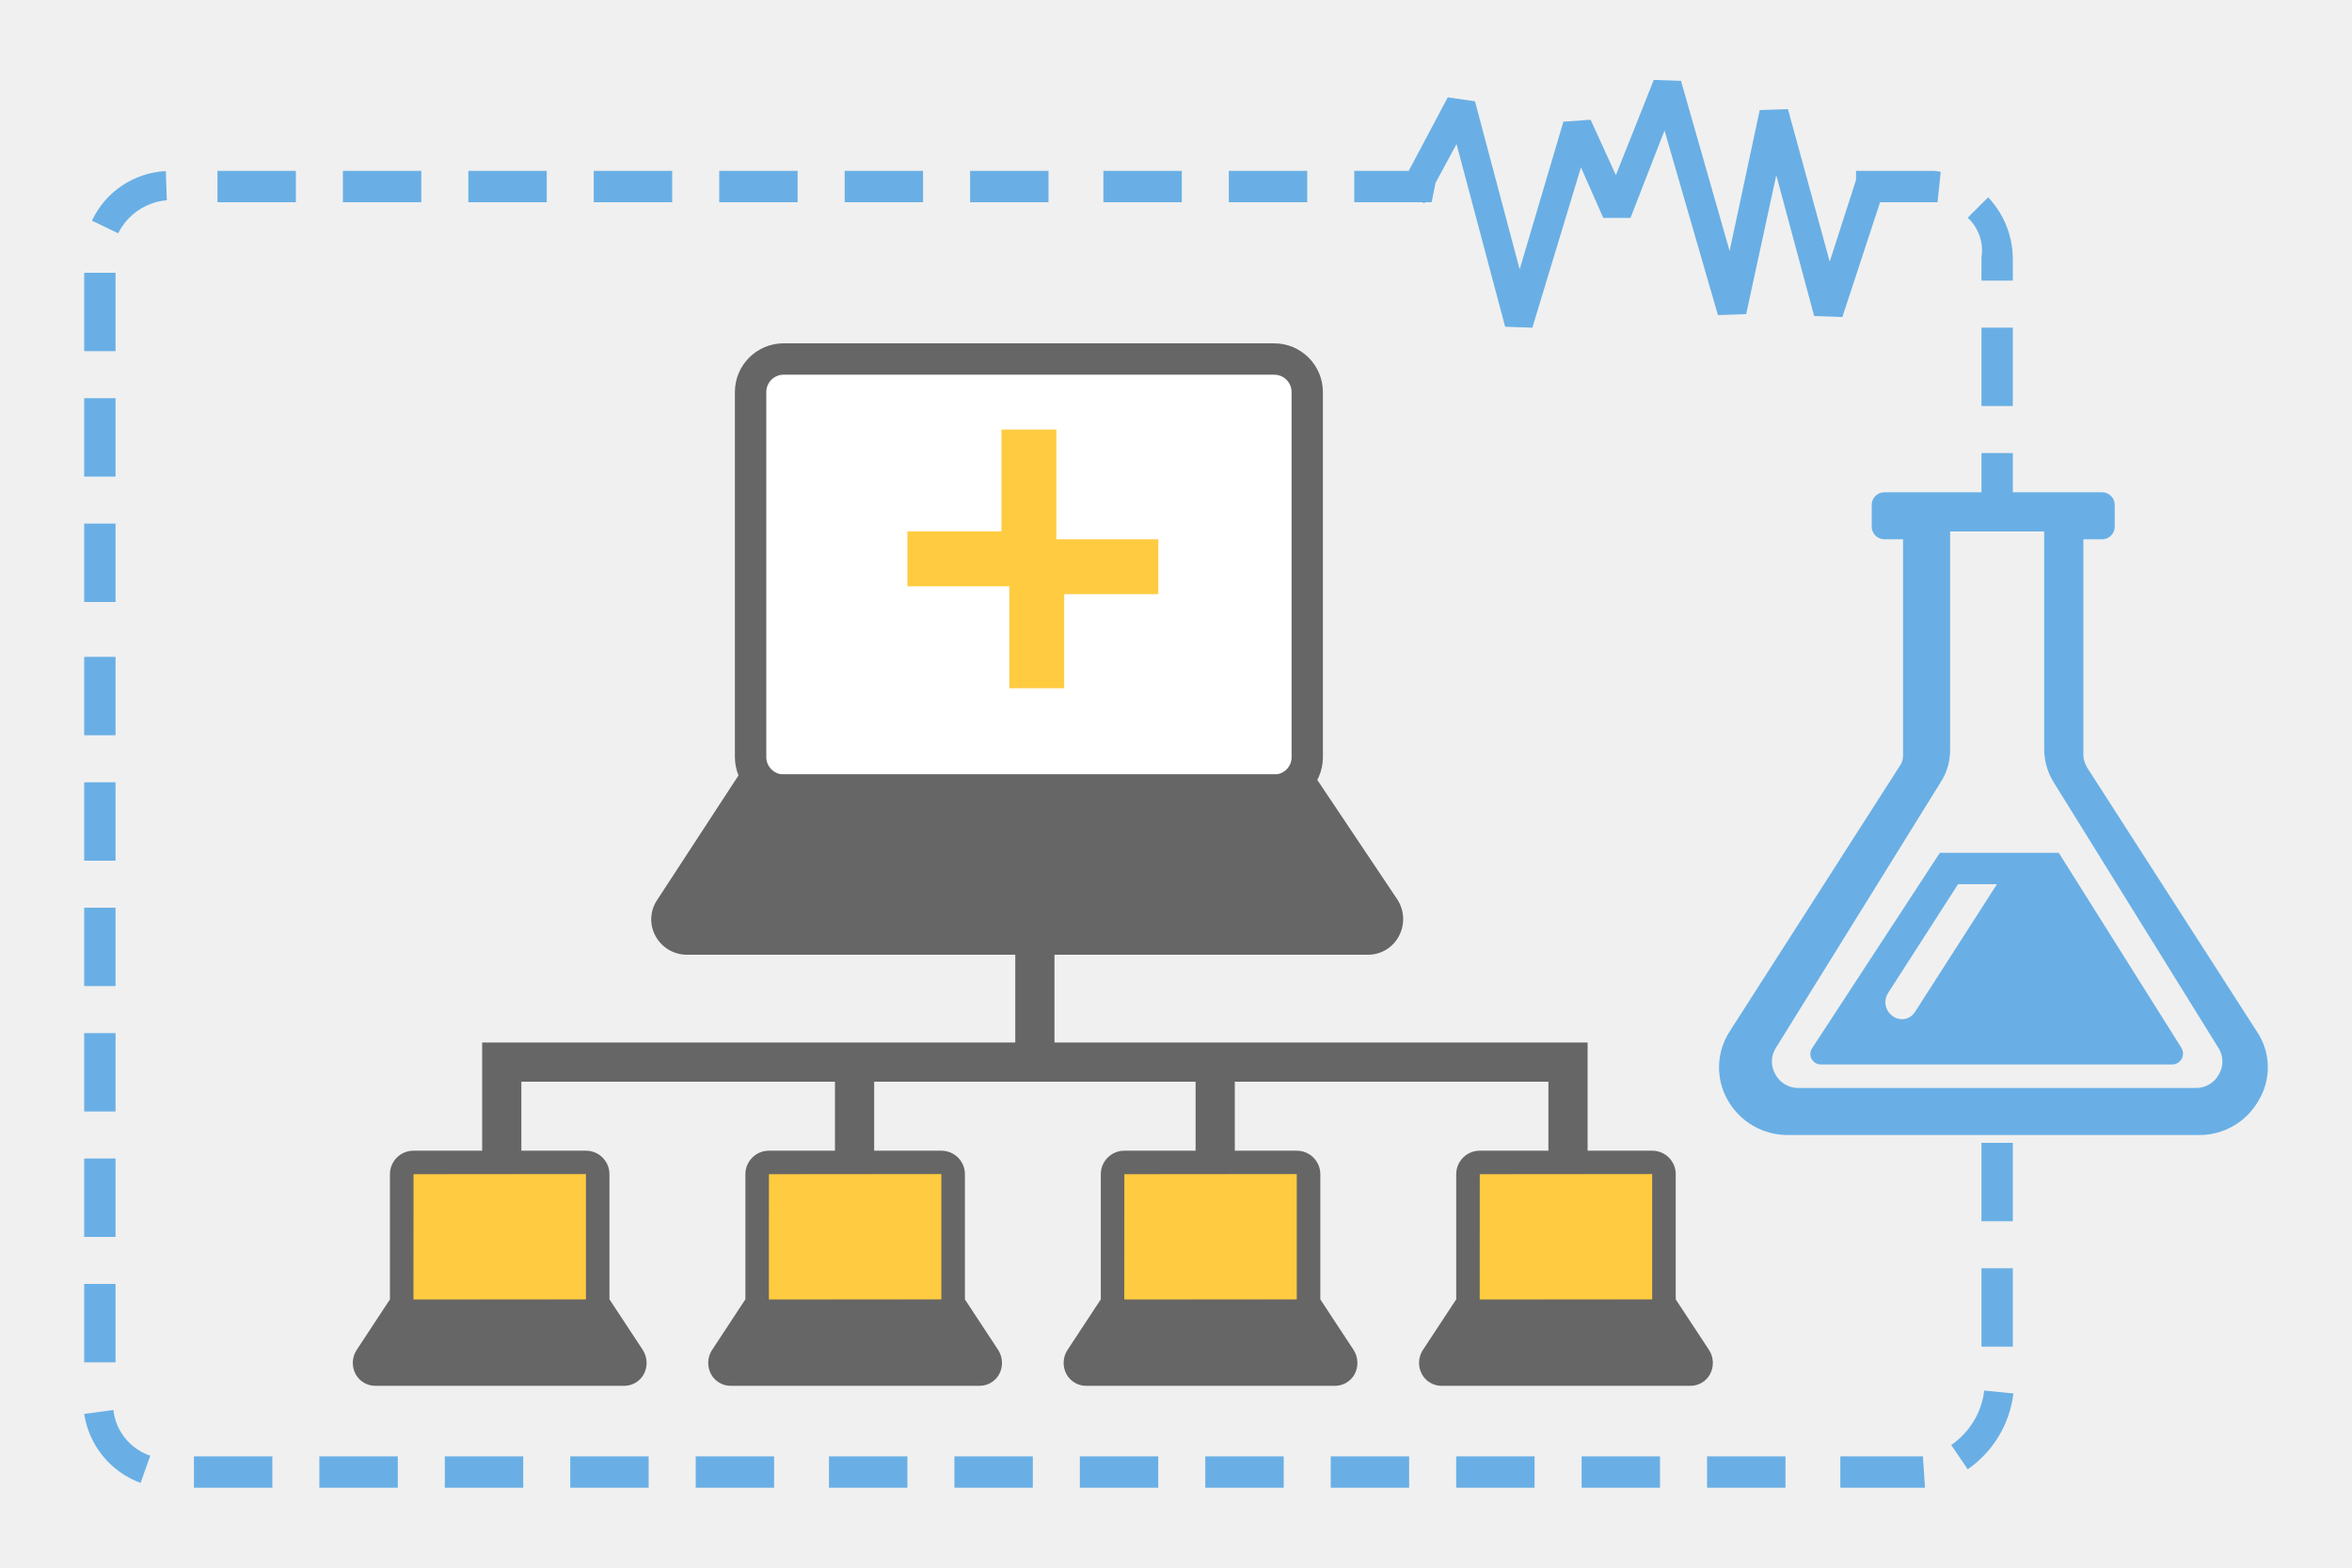
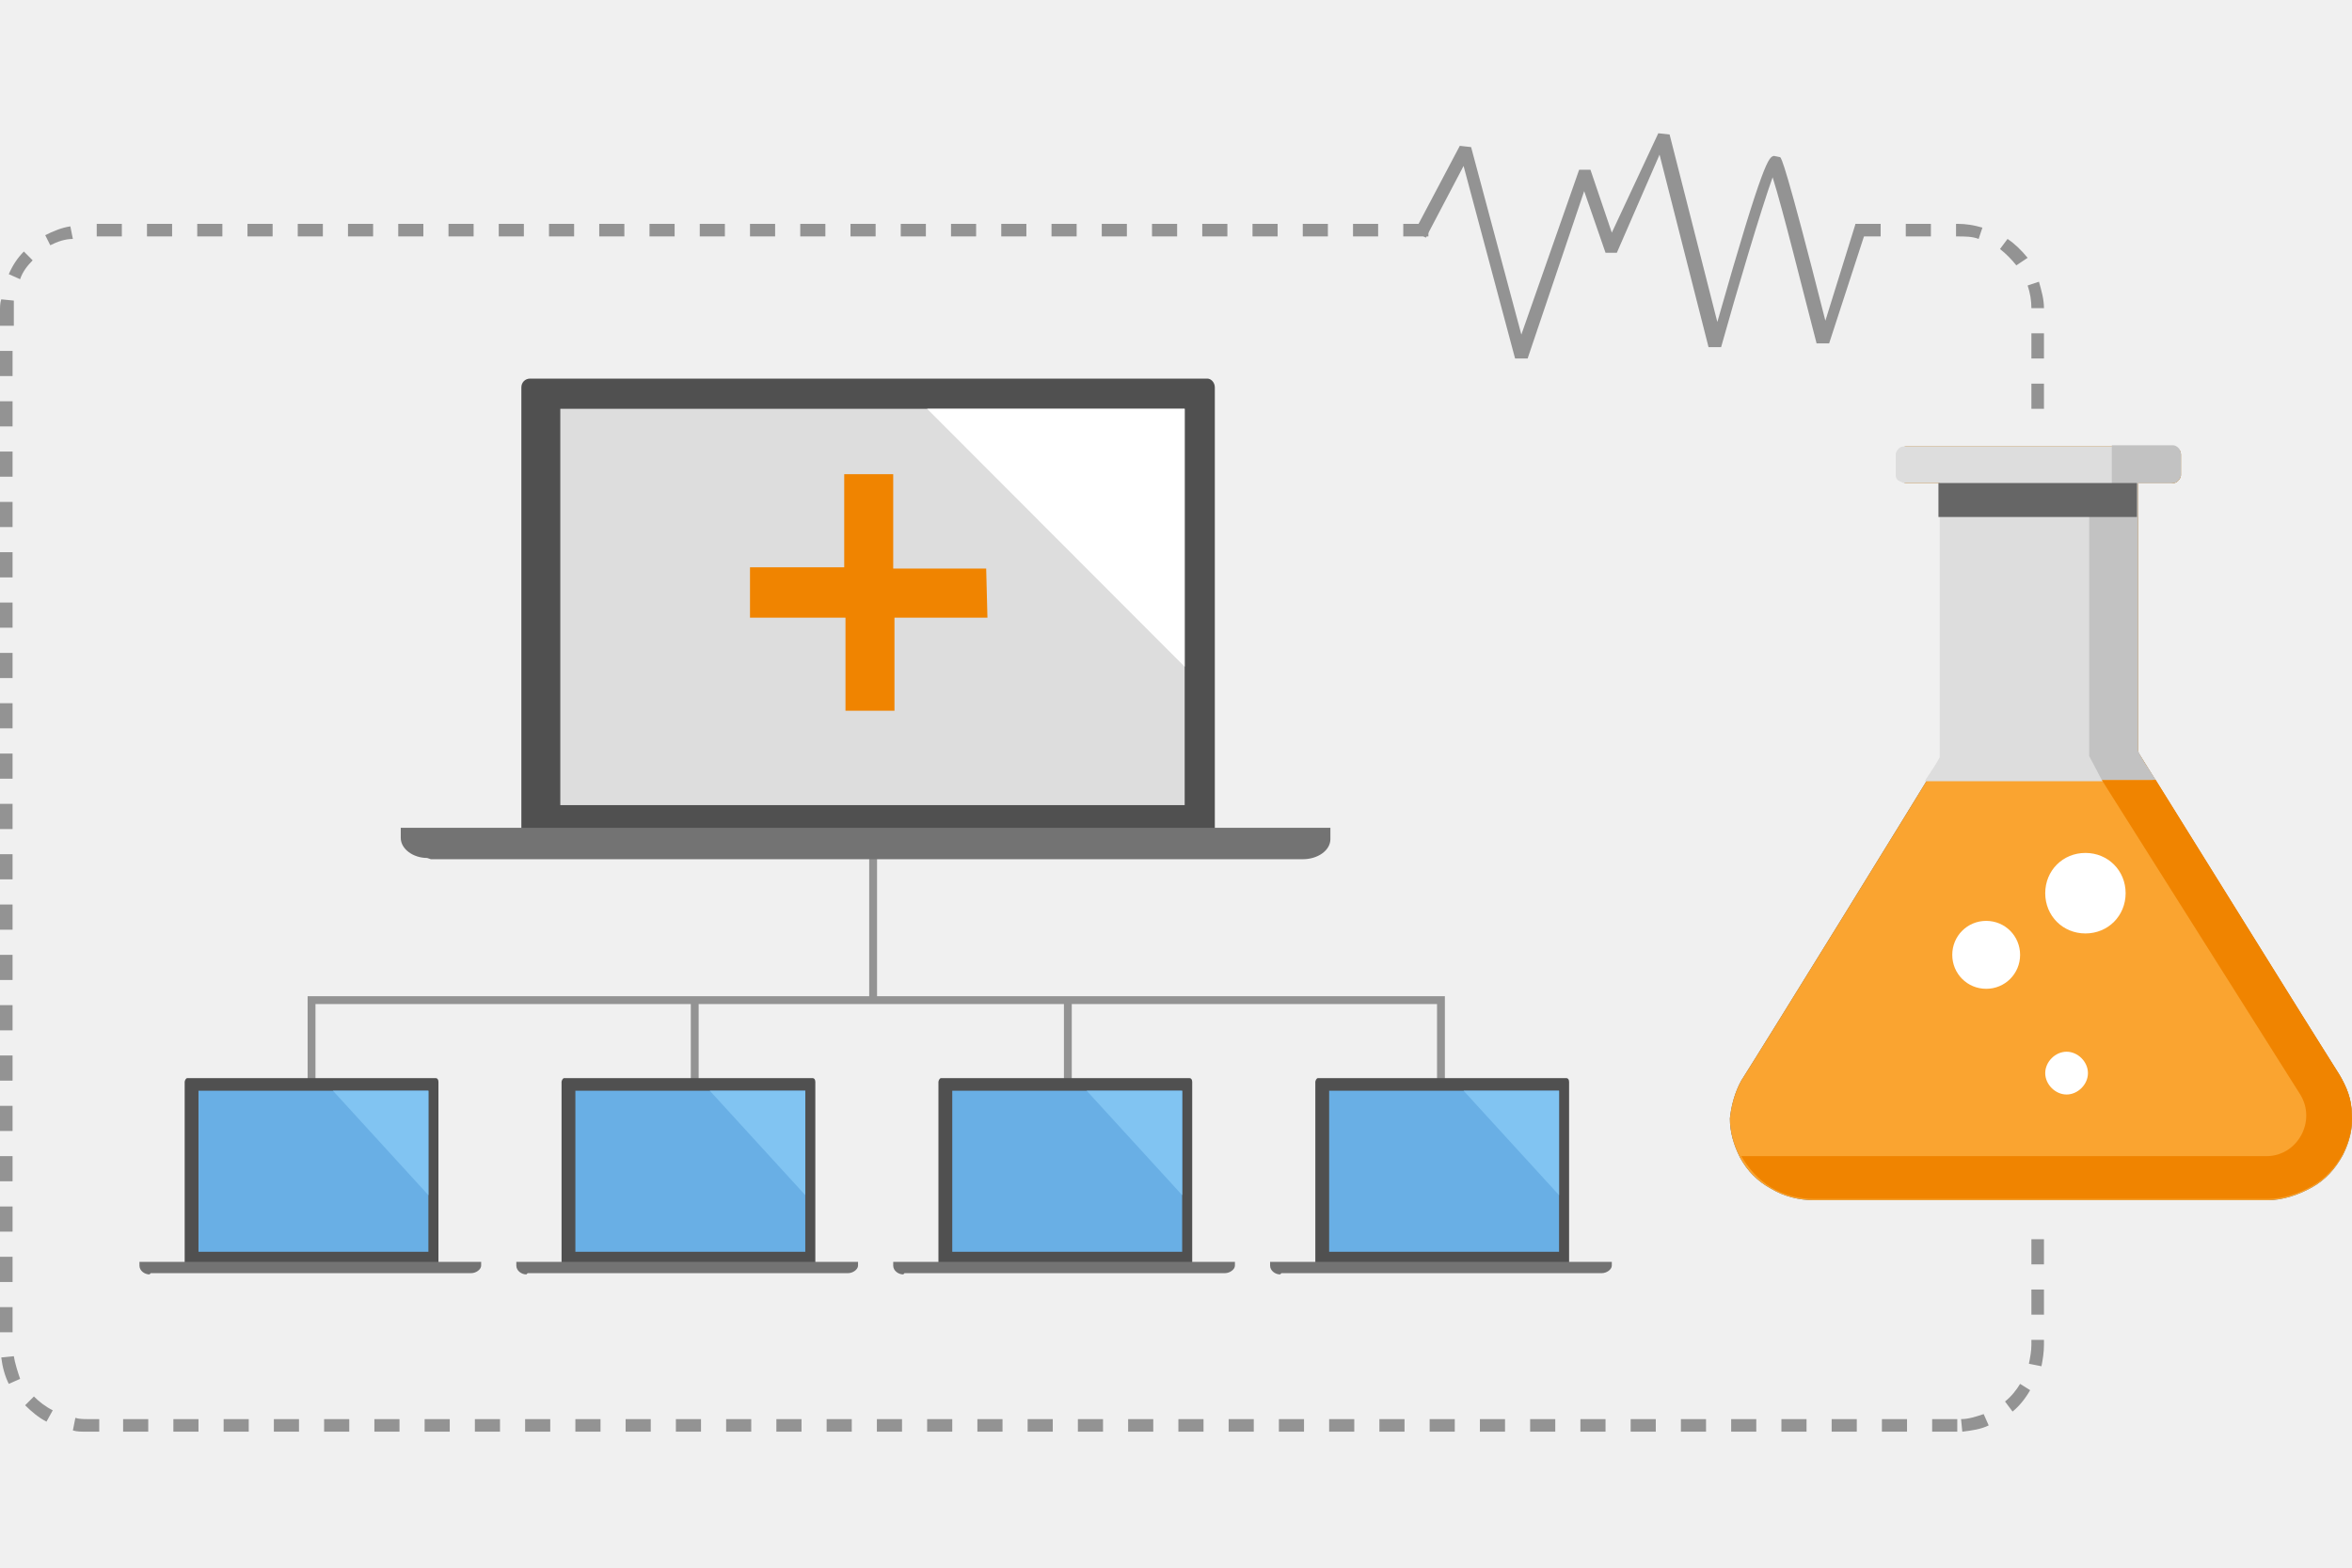
- <svg xmlns="http://www.w3.org/2000/svg" viewBox="0 0 300 200">
-   <path d="M202.5,133v15h-5V138h-40v10h-5V138h-41v10h-5V138h-40v10h-5V133h68V121h5v12Z" fill="#666" />
-   <path d="M76.238,165.814A1.488,1.488,0,0,1,74.75,167.3H52.745a1.514,1.514,0,0,1-1.507-1.481V149.782a1.513,1.513,0,0,1,1.507-1.48H74.73a1.515,1.515,0,0,1,1.508,1.48Z" fill="#ffcb40" />
-   <path d="M74.75,168.8H52.745a3,3,0,0,1-3.008-2.981V149.782a3,3,0,0,1,3.008-2.98H74.729a3,3,0,0,1,3.008,2.98v16.032A2.991,2.991,0,0,1,74.75,168.8Zm-.013-19.02-21.992.02-.008,16.019,22-.019Z" fill="#666" />
-   <path d="M79.572,176.8H47.907a2.862,2.862,0,0,1-2.536-1.471,3.032,3.032,0,0,1,.06-3.011l4.286-6.518H77.761L82,172.239a3.067,3.067,0,0,1,.112,3.091A2.86,2.86,0,0,1,79.572,176.8Z" fill="#666" />
-   <path d="M121.571,165.814a1.488,1.488,0,0,1-1.488,1.488h-22a1.515,1.515,0,0,1-1.507-1.481V149.782a1.513,1.513,0,0,1,1.507-1.48h21.985a1.515,1.515,0,0,1,1.508,1.48Z" fill="#ffcb40" />
-   <path d="M120.083,168.8h-22a3,3,0,0,1-3.007-2.981V149.782a3,3,0,0,1,3.007-2.98h21.985a3,3,0,0,1,3.008,2.98v16.032A2.991,2.991,0,0,1,120.083,168.8Zm-.012-19.02-21.993.02-.007,16.019,22-.019Z" fill="#666" />
-   <path d="M124.906,176.8H93.24a2.863,2.863,0,0,1-2.536-1.471,3.032,3.032,0,0,1,.061-3.011L95.05,165.8h28.044l4.235,6.437a3.069,3.069,0,0,1,.113,3.091A2.862,2.862,0,0,1,124.906,176.8Z" fill="#666" />
-   <path d="M166.9,165.814a1.488,1.488,0,0,1-1.487,1.488h-22a1.515,1.515,0,0,1-1.508-1.481V149.782a1.513,1.513,0,0,1,1.508-1.48H165.4a1.515,1.515,0,0,1,1.507,1.48Z" fill="#ffcb40" />
-   <path d="M165.417,168.8h-22a3,3,0,0,1-3.008-2.981V149.782a3,3,0,0,1,3.008-2.98H165.4a3,3,0,0,1,3.008,2.98v16.032A2.991,2.991,0,0,1,165.417,168.8Zm-.013-19.02-21.992.02-.008,16.019,22-.019Z" fill="#666" />
-   <path d="M170.239,176.8H138.573a2.864,2.864,0,0,1-2.536-1.471,3.035,3.035,0,0,1,.061-3.011l4.286-6.518h28.044l4.234,6.437a3.064,3.064,0,0,1,.113,3.091A2.86,2.86,0,0,1,170.239,176.8Z" fill="#666" />
-   <path d="M212.238,165.814a1.488,1.488,0,0,1-1.488,1.488h-22a1.514,1.514,0,0,1-1.507-1.481V149.782a1.513,1.513,0,0,1,1.507-1.48H210.73a1.515,1.515,0,0,1,1.508,1.48Z" fill="#ffcb40" />
-   <path d="M210.75,168.8h-22a3,3,0,0,1-3.008-2.981V149.782a3,3,0,0,1,3.008-2.98h21.984a3,3,0,0,1,3.008,2.98v16.032A2.991,2.991,0,0,1,210.75,168.8Zm-.013-19.02-21.992.02-.008,16.019,22-.019Z" fill="#666" />
-   <path d="M215.572,176.8H183.907a2.862,2.862,0,0,1-2.536-1.471,3.032,3.032,0,0,1,.06-3.011l4.286-6.518h28.044L218,172.239a3.067,3.067,0,0,1,.112,3.091A2.86,2.86,0,0,1,215.572,176.8Z" fill="#666" />
-   <path d="M162.5,100.8H99.952a4.215,4.215,0,0,1-4.214-4.215V50.017A4.215,4.215,0,0,1,99.952,45.8h62.571a4.215,4.215,0,0,1,4.215,4.215v46.66A4.186,4.186,0,0,1,162.5,100.8Z" fill="#fff" />
-   <path d="M162.5,102.8H99.952a6.222,6.222,0,0,1-6.215-6.215V50.017A6.222,6.222,0,0,1,99.952,43.8h62.57a6.222,6.222,0,0,1,6.215,6.215v46.66A6.191,6.191,0,0,1,162.5,102.8Zm-62.543-55a2.217,2.217,0,0,0-2.215,2.215v46.57A2.217,2.217,0,0,0,99.952,98.8H162.5a2.188,2.188,0,0,0,2.242-2.125V50.017a2.217,2.217,0,0,0-2.215-2.215Z" fill="#666" />
-   <path d="M174.485,121.8H87.61a4.547,4.547,0,0,1-4.032-2.448,4.409,4.409,0,0,1,.263-4.566L94.277,98.8h73.277l10.718,16.012a4.6,4.6,0,0,1,.12,4.686A4.428,4.428,0,0,1,174.485,121.8Z" fill="#666" />
-   <path d="M147.861,75.8H135.738v12h-7v-13h-13v-7h12v-13h7v14h13v7Z" fill="#ffcb40" />
-   <path d="M287.853,131.579l-21.61-33.613a3.458,3.458,0,0,1-.506-1.483V68.8h2.389a1.616,1.616,0,0,0,1.611-1.612V64.414a1.616,1.616,0,0,0-1.611-1.612H240.349a1.616,1.616,0,0,0-1.612,1.611V67.19a1.616,1.616,0,0,0,1.612,1.612h2.388V96.359a2.343,2.343,0,0,1-.5,1.484l-21.61,33.736a8.429,8.429,0,0,0-.253,8.774,8.758,8.758,0,0,0,7.709,4.449H280.4a8.66,8.66,0,0,0,7.709-4.449A8.16,8.16,0,0,0,287.853,131.579Zm-4.829,5.485a3.288,3.288,0,0,1-2.939,1.738H229.39a3.288,3.288,0,0,1-2.939-1.738,3.242,3.242,0,0,1,.123-3.475l20.939-33.763a7.5,7.5,0,0,0,1.224-4.344V67.8h12v27.68a8.066,8.066,0,0,0,1.225,4.344l20.94,33.763A3.25,3.25,0,0,1,283.024,137.064ZM262.6,108.8H247.431l-16.275,24.9a1.334,1.334,0,0,0,1.11,2.1h44.878a1.394,1.394,0,0,0,1.109-2.1Zm-18.3,20.239a1.98,1.98,0,0,1-1.736.992,2,2,0,0,1-1.116-.372,2.172,2.172,0,0,1-.62-2.975l8.926-13.884h4.959Z" fill="#69afe5" />
-   <path d="M19.167,185.711l-1.239,3.471a11.166,11.166,0,0,1-7.191-8.8l3.72-.5A6.986,6.986,0,0,0,19.167,185.711ZM14.737,163.8h-4v10h4Zm0-32h-4v10h4Zm0,16h-4v10h4ZM11.729,28.149l3.347,1.612a7.658,7.658,0,0,1,6.2-4.215l-.124-3.719A11.018,11.018,0,0,0,11.729,28.149ZM40.737,189.8h10v-4h-10Zm3-164h10v-4h-10Zm-16,0h10v-4h-10Zm-13,90h-4v10h4Zm10,74h10v-4h-10Zm-10-155h-4v10h4Zm0,65h-4v10h4Zm242,46h-4v10h4Zm-4-112.942V35.8h4V32.86a11.484,11.484,0,0,0-3.149-7.686l-2.6,2.6A5.721,5.721,0,0,1,252.737,32.86Zm4,24.942h-4v10h4Zm-4,114h4v-10h-4Zm-238-88h-4v10h4Zm0-17h-4v10h4Zm242-25h-4v10h4Zm-200,148h10v-4h-10Zm-42-139h-4v10h4Zm187,139h10v-4h-10Zm-16,0h10v-4h-10Zm-16,0h10v-4h-10Zm-13-164h10v-4h-10Zm-16,0h10v-4h-10Zm13,164h10v-4h-10Zm83-168v1.164L233.382,33.38l-5.331-19.463-3.595.124-3.843,17.976-6.2-21.7-3.471-.124-4.835,12.149-3.223-7.066-3.471.248-5.579,18.843-5.7-21.446-3.471-.5L179.684,21.8h-6.947v4H181.4l.292.14.076-.14h.84l.493-2.464,2.681-4.958,6.2,23.306,3.471.124,6.2-20.455L204.5,27.8h3.471l4.339-11.157L219.125,40.2l3.6-.124,3.842-17.727L231.4,40.322l3.595.124L239.805,25.8h7.332l.4-3.867A4.545,4.545,0,0,0,246.2,21.8Zm12.141,162.546,2.107,3.1a13.755,13.755,0,0,0,5.827-9.67l-3.719-.371A9.842,9.842,0,0,1,248.878,184.348ZM217.737,189.8h10v-4h-10Zm26.734-4h-9.734v4h10.8l-.267-4ZM107.737,25.8h10v-4h-10Zm-32,0h10v-4h-10Zm13,164h10v-4h-10Zm49,0h10v-4h-10Zm-65,0h10v-4h-10Zm19-164h10v-4h-10Zm14,164h10v-4h-10Zm16,0h10v-4h-10Zm2-164h10v-4h-10Zm-64,0h10v-4h-10Z" fill="#69afe5" />
+ <svg xmlns="http://www.w3.org/2000/svg" width="300" height="200" viewBox="0 0 300 200" fill="none">
+   <path d="M183.795 140.917V127.594H39.739V140.114" stroke="#939393" stroke-miterlimit="10" />
+   <path d="M111.367 104.48V127.594" stroke="#939393" stroke-miterlimit="10" />
+   <path d="M136.204 127.594V140.435" stroke="#939393" stroke-miterlimit="10" />
+   <path d="M88.613 127.754V141.398" stroke="#939393" stroke-miterlimit="10" />
+   <path d="M249.654 182.65H246.449V181.045H249.654V182.65ZM243.244 182.65H240.04V181.045H243.244V182.65ZM236.835 182.65H233.63V181.045H236.835V182.65ZM230.425 182.65H227.22V181.045H230.425V182.65ZM224.016 182.65H220.811V181.045H224.016V182.65ZM217.606 182.65H214.401V181.045H217.606V182.65ZM211.196 182.65H207.992V181.045H211.196V182.65ZM204.787 182.65H201.582V181.045H204.787V182.65ZM198.377 182.65H195.172V181.045H198.377V182.65ZM191.968 182.65H188.763V181.045H191.968V182.65ZM185.558 182.65H182.353V181.045H185.558V182.65ZM179.148 182.65H175.944V181.045H179.148V182.65ZM172.739 182.65H169.534V181.045H172.739V182.65ZM166.329 182.65H163.124V181.045H166.329V182.65ZM159.92 182.65H156.715V181.045H159.92V182.65ZM153.51 182.65H150.305V181.045H153.51V182.65ZM147.1 182.65H143.896V181.045H147.1V182.65ZM140.691 182.65H137.486V181.045H140.691V182.65ZM134.281 182.65H131.076V181.045H134.281V182.65ZM127.872 182.65H124.667V181.045H127.872V182.65ZM121.462 182.65H118.257V181.045H121.462V182.65ZM115.052 182.65H111.848V181.045H115.052V182.65ZM108.643 182.65H105.438V181.045H108.643V182.65ZM102.233 182.65H99.028V181.045H102.233V182.65ZM95.823 182.65H92.619V181.045H95.823V182.65ZM89.414 182.65H86.209V181.045H89.414V182.65ZM83.004 182.65H79.799V181.045H83.004V182.65ZM76.595 182.65H73.39V181.045H76.595V182.65ZM70.185 182.65H66.98V181.045H70.185V182.65ZM63.776 182.65H60.571V181.045H63.776V182.65ZM57.366 182.65H54.161V181.045H57.366V182.65ZM50.956 182.65H47.752V181.045H50.956V182.65ZM44.547 182.65H41.342V181.045H44.547V182.65ZM38.137 182.65H34.932V181.045H38.137V182.65ZM31.727 182.65H28.523V181.045H31.727V182.65ZM25.318 182.65H22.113V181.045H25.318V182.65ZM18.908 182.65H15.704V181.045H18.908V182.65ZM12.499 182.65H11.057C10.416 182.65 9.775 182.65 9.294 182.49L9.614 180.884C10.095 181.045 10.736 181.045 11.217 181.045H12.659V182.65H12.499ZM250.295 182.65L250.135 181.045C251.096 181.045 252.058 180.724 253.019 180.403L253.66 181.848C252.699 182.329 251.577 182.49 250.295 182.65ZM5.929 181.366C4.967 180.885 4.006 180.082 3.205 179.279L4.326 178.156C4.967 178.798 5.769 179.44 6.73 179.921L5.929 181.366ZM256.704 180.082L255.743 178.798C256.544 178.156 257.185 177.353 257.666 176.551L258.948 177.353C258.307 178.477 257.506 179.44 256.704 180.082ZM1.122 176.551C0.641 175.588 0.32 174.464 0.16 173.18L1.763 173.019C1.923 173.982 2.243 174.945 2.564 175.909L1.122 176.551ZM260.39 174.303L258.788 173.982C258.948 173.18 259.108 172.377 259.108 171.575V170.933H260.71V171.575C260.71 172.538 260.55 173.501 260.39 174.303ZM1.602 169.97H0V166.759H1.602V169.97ZM260.71 167.722H259.108V164.512H260.71V167.722ZM1.602 163.549H0V160.339H1.602V163.549ZM260.71 161.302H259.108V158.092H260.71V161.302ZM1.602 157.128H0V153.918H1.602V157.128ZM1.602 150.708H0V147.498H1.602V150.708ZM1.602 144.287H0V141.077H1.602V144.287ZM1.602 137.867H0V134.657H1.602V137.867ZM1.602 131.446H0V128.236H1.602V131.446ZM1.602 125.026H0V121.815H1.602V125.026ZM1.602 118.605H0V115.395H1.602V118.605ZM1.602 112.185H0V108.974H1.602V112.185ZM1.602 105.764H0V102.554H1.602V105.764ZM1.602 99.344H0V96.133H1.602V99.344ZM1.602 92.923H0V89.713H1.602V92.923ZM1.602 86.502H0V83.292H1.602V86.502ZM1.602 80.082H0V76.872H1.602V80.082ZM1.602 73.661H0V70.451H1.602V73.661ZM1.602 67.241H0V64.031H1.602V67.241ZM1.602 60.82H0V57.61H1.602V60.82ZM1.602 54.4H0V51.189H1.602V54.4ZM260.71 52.153H259.108V48.942H260.71V52.153ZM1.602 47.979H0V44.769H1.602V47.979ZM260.71 45.732H259.108V42.522H260.71V45.732ZM1.602 41.559H0V39.633C0 39.151 0 38.669 0.16 38.188L1.763 38.348C1.763 38.669 1.763 39.151 1.763 39.472V41.559H1.602ZM259.108 39.311C259.108 38.348 258.948 37.385 258.627 36.422L260.07 35.941C260.39 37.064 260.71 38.188 260.71 39.311H259.108ZM2.564 35.62L1.122 34.978C1.602 33.854 2.243 32.891 3.045 32.088L4.166 33.212C3.525 33.854 2.884 34.657 2.564 35.62ZM257.185 33.854C256.544 33.051 255.903 32.409 255.102 31.767L256.064 30.483C257.025 31.125 257.826 31.928 258.627 32.891L257.185 33.854ZM6.41 31.286L5.769 30.002C6.73 29.52 7.852 29.038 8.973 28.878L9.294 30.483C8.332 30.483 7.371 30.804 6.41 31.286ZM252.378 30.483C251.577 30.162 250.615 30.162 249.654 30.162H249.494V28.557H249.654C250.776 28.557 251.737 28.718 252.859 29.038L252.378 30.483ZM246.289 30.162H243.084V28.557H246.289V30.162ZM239.879 30.162H236.674V28.557H239.879V30.162ZM182.193 30.162H178.988V28.557H182.193V30.162ZM175.783 30.162H172.578V28.557H175.783V30.162ZM169.374 30.162H166.169V28.557H169.374V30.162ZM162.964 30.162H159.759V28.557H162.964V30.162ZM156.554 30.162H153.35V28.557H156.554V30.162ZM150.145 30.162H146.94V28.557H150.145V30.162ZM143.735 30.162H140.53V28.557H143.735V30.162ZM137.326 30.162H134.121V28.557H137.326V30.162ZM130.916 30.162H127.711V28.557H130.916V30.162ZM124.506 30.162H121.302V28.557H124.506V30.162ZM118.097 30.162H114.892V28.557H118.097V30.162ZM111.687 30.162H108.482V28.557H111.687V30.162ZM105.278 30.162H102.073V28.557H105.278V30.162ZM98.868 30.162H95.663V28.557H98.868V30.162ZM92.459 30.162H89.254V28.557H92.459V30.162ZM86.049 30.162H82.844V28.557H86.049V30.162ZM79.639 30.162H76.434V28.557H79.639V30.162ZM73.23 30.162H70.025V28.557H73.23V30.162ZM66.82 30.162H63.615V28.557H66.82V30.162ZM60.41 30.162H57.206V28.557H60.41V30.162ZM54.001 30.162H50.796V28.557H54.001V30.162ZM47.591 30.162H44.386V28.557H47.591V30.162ZM41.182 30.162H37.977V28.557H41.182V30.162ZM34.772 30.162H31.567V28.557H34.772V30.162ZM28.363 30.162H25.158V28.557H28.363V30.162ZM21.953 30.162H18.748V28.557H21.953V30.162ZM15.543 30.162H12.338V28.557H15.543V30.162Z" fill="#939393" />
+   <path d="M294.681 144.929C294.201 145.892 293.399 146.695 292.438 147.337C291.477 147.979 290.355 148.3 289.233 148.3H231.547C230.425 148.3 229.303 148.14 228.502 147.498C227.541 147.016 226.74 146.214 226.259 145.25C225.778 144.448 225.618 143.645 225.618 142.843C225.618 142.04 225.778 141.077 226.259 140.275C228.983 135.941 251.897 98.862 252.058 98.541L252.378 97.899V61.623H268.082V97.257L268.402 97.899C268.562 98.22 288.432 130.162 294.521 139.632C295.002 140.435 295.483 141.238 295.483 142.201C295.322 143.164 295.162 144.127 294.681 144.929Z" fill="white" />
+   <path d="M270.165 80.564H250.615V97.578C250.615 97.578 227.541 135.138 225.137 139.311C222.894 143.485 224.656 150.708 233.47 150.708H288.753C294.842 150.708 300.61 145.893 295.162 136.743C289.714 127.594 270.325 96.615 270.325 96.615L270.165 80.564Z" fill="#FFCB40" />
+   <path d="M265.998 119.087C268.883 119.087 271.126 116.84 271.126 113.95C271.126 111.061 268.883 108.814 265.998 108.814C263.114 108.814 260.871 111.061 260.871 113.95C260.871 116.84 263.114 119.087 265.998 119.087Z" fill="white" />
+   <path d="M253.339 126.149C255.743 126.149 257.666 124.223 257.666 121.816C257.666 119.408 255.743 117.482 253.339 117.482C250.936 117.482 249.013 119.408 249.013 121.816C249.013 124.223 250.936 126.149 253.339 126.149Z" fill="white" />
+   <path d="M263.595 139.633C265.037 139.633 266.319 138.348 266.319 136.904C266.319 135.459 265.037 134.175 263.595 134.175C262.153 134.175 260.871 135.459 260.871 136.904C260.871 138.348 262.153 139.633 263.595 139.633Z" fill="white" />
+   <path d="M298.367 137.064C292.758 128.236 275.453 100.307 272.728 95.973V61.623H277.215C277.536 61.623 277.696 61.462 277.856 61.302C278.016 61.141 278.177 60.82 278.177 60.66V57.931C278.177 57.61 278.016 57.45 277.856 57.289C277.696 57.129 277.375 56.968 277.215 56.968H243.084C242.764 56.968 242.603 57.129 242.443 57.289C242.283 57.45 242.123 57.77 242.123 57.931V60.66C242.123 60.981 242.283 61.141 242.443 61.302C242.603 61.462 242.924 61.623 243.084 61.623H247.571V96.615C244.687 101.43 224.657 133.854 222.093 137.867C221.291 139.311 220.811 141.077 220.65 142.682C220.65 144.448 221.131 146.053 221.932 147.658C222.894 149.424 224.176 150.708 225.938 151.671C227.541 152.634 229.464 153.116 231.387 153.116H289.233C291.156 153.116 293.079 152.474 294.842 151.511C296.604 150.547 297.886 149.103 298.848 147.337C299.649 145.732 300.13 143.966 299.969 142.201C299.969 140.275 299.328 138.669 298.367 137.064ZM294.681 144.929C294.201 145.893 293.399 146.695 292.438 147.337C291.477 147.979 290.355 148.3 289.233 148.3H231.547C230.425 148.3 229.303 148.14 228.502 147.498C227.541 147.016 226.74 146.214 226.259 145.25C225.778 144.448 225.618 143.645 225.618 142.843C225.618 142.04 225.778 141.077 226.259 140.275C228.983 135.941 251.897 98.862 252.058 98.541L252.378 97.899V61.623H268.082V97.257L268.402 97.899C268.562 98.22 288.432 130.162 294.521 139.633C295.002 140.435 295.483 141.238 295.483 142.201C295.322 143.164 295.162 144.127 294.681 144.929Z" fill="#666666" />
+   <path d="M294.681 144.929C294.201 145.892 293.399 146.695 292.438 147.337C291.477 147.979 290.355 148.3 289.233 148.3H231.547C230.425 148.3 229.303 148.14 228.502 147.498C227.541 147.016 226.74 146.214 226.259 145.25C225.778 144.448 225.618 143.645 225.618 142.843C225.618 142.04 225.778 141.077 226.259 140.275C228.983 135.941 251.897 98.862 252.058 98.541L252.378 97.899V61.623H268.082V97.257L268.402 97.899C268.562 98.22 288.432 130.162 294.521 139.632C295.002 140.435 295.483 141.238 295.483 142.201C295.322 143.164 295.162 144.127 294.681 144.929Z" fill="white" />
+   <path d="M271.767 99.986H248.212L224.656 138.83C221.612 143.806 225.297 150.226 231.066 150.226H288.272C294.681 150.547 298.848 143.645 295.483 138.188L271.767 99.986Z" fill="#FFCB40" />
+   <path d="M298.367 137.064C292.758 128.236 275.453 100.307 272.728 95.973V61.623H277.215C277.536 61.623 277.696 61.462 277.856 61.302C278.016 61.141 278.177 60.82 278.177 60.66V57.931C278.177 57.61 278.016 57.45 277.856 57.289C277.696 57.129 277.375 56.968 277.215 56.968H243.084C242.764 56.968 242.603 57.129 242.443 57.289C242.283 57.45 242.123 57.77 242.123 57.931V60.66C242.123 60.981 242.283 61.141 242.443 61.302C242.603 61.462 242.924 61.623 243.084 61.623H247.571V96.615C244.687 101.43 224.657 133.854 222.093 137.867C221.291 139.311 220.811 141.077 220.65 142.682C220.65 144.448 221.131 146.053 221.932 147.658C222.894 149.424 224.176 150.708 225.938 151.671C227.541 152.634 229.464 153.116 231.387 153.116H289.233C291.156 153.116 293.079 152.474 294.842 151.511C296.604 150.547 297.886 149.103 298.848 147.337C299.649 145.732 300.13 143.966 299.969 142.201C299.969 140.275 299.328 138.669 298.367 137.064Z" fill="#FAA430" />
+   <path d="M253.339 126.149C255.743 126.149 257.666 124.223 257.666 121.816C257.666 119.408 255.743 117.482 253.339 117.482C250.936 117.482 249.013 119.408 249.013 121.816C249.013 124.223 250.936 126.149 253.339 126.149Z" fill="white" />
+   <path d="M265.998 119.087C268.883 119.087 271.126 116.84 271.126 113.95C271.126 111.061 268.883 108.814 265.998 108.814C263.114 108.814 260.871 111.061 260.871 113.95C260.871 116.84 263.114 119.087 265.998 119.087Z" fill="white" />
+   <path d="M263.595 139.633C265.037 139.633 266.319 138.348 266.319 136.904C266.319 135.459 265.037 134.175 263.595 134.175C262.153 134.175 260.871 135.459 260.871 136.904C260.871 138.348 262.153 139.633 263.595 139.633Z" fill="white" />
+   <path d="M242.924 61.623H247.411V96.615C247.09 97.257 246.449 98.22 245.488 99.665H274.651C273.53 97.899 272.889 96.775 272.408 95.973V61.623H276.895C277.215 61.623 277.375 61.462 277.536 61.302C277.696 61.141 277.856 60.82 277.856 60.66V57.931C277.856 57.61 277.696 57.45 277.536 57.289C277.375 57.129 277.055 56.968 276.895 56.968H242.764C242.443 56.968 242.283 57.129 242.123 57.289C241.962 57.45 241.802 57.77 241.802 57.931V60.66C241.802 60.981 241.962 61.141 242.123 61.302C242.443 61.462 242.764 61.623 242.924 61.623Z" fill="#DDDDDD" />
+   <path d="M277.856 57.129C277.696 56.968 277.375 56.807 277.215 56.807H269.363V64.512H266.479V96.454L268.082 99.504H274.972C273.85 97.738 273.049 96.615 272.728 95.812V61.623H277.215C277.536 61.623 277.696 61.462 277.856 61.302C278.016 61.141 278.177 60.82 278.177 60.66V57.931C278.177 57.61 278.016 57.289 277.856 57.129Z" fill="#C2C2C2" />
+   <path d="M272.568 61.623H247.25V65.957H272.568V61.623Z" fill="#666666" />
+   <path d="M298.367 137.064C293.72 129.681 280.58 108.493 274.972 99.504H268.082L293.399 139.633C295.483 143.003 293.079 147.498 289.073 147.498H222.093C223.054 149.103 224.336 150.547 225.938 151.511C227.541 152.474 229.464 152.955 231.387 152.955H289.233C291.156 152.955 293.079 152.313 294.842 151.35C296.604 150.387 297.886 148.942 298.848 147.177C299.649 145.572 300.13 143.806 299.969 142.04C299.969 140.275 299.328 138.669 298.367 137.064Z" fill="#F08400" />
+   <path d="M154.952 49.424V107.69C154.952 108.332 154.471 108.814 153.83 108.814H67.621C66.98 108.814 66.5 108.332 66.5 107.69V49.424C66.5 48.782 66.98 48.3 67.621 48.3H153.991C154.471 48.3 154.952 48.782 154.952 49.424Z" fill="#505050" />
+   <path d="M151.106 52.153H71.467V102.714H151.106V52.153Z" fill="#DDDDDD" />
+   <path d="M54.962 109.616H166.169C168.092 109.616 169.694 108.493 169.694 107.048V105.604H51.117V106.888C51.117 108.332 52.719 109.456 54.482 109.456" fill="#737373" />
+   <path d="M151.106 85.058V52.153H118.257L151.106 85.058Z" fill="white" />
+   <path d="M125.949 78.798H114.091V90.676H107.842V78.798H95.663V72.377H107.681V60.499H113.931V72.538H125.788L125.949 78.798Z" fill="#F08400" />
+   <path d="M55.924 138.027V161.623C55.924 161.783 55.764 162.104 55.603 162.104H23.876C23.715 162.104 23.555 161.944 23.555 161.623V138.027C23.555 137.867 23.715 137.546 23.876 137.546H55.603C55.764 137.546 55.924 137.706 55.924 138.027Z" fill="#505050" />
+   <path d="M54.642 139.151H25.318V159.697H54.642V139.151Z" fill="#69AFE5" />
+   <path d="M19.229 162.425H60.09C60.731 162.425 61.372 161.944 61.372 161.462V160.981H17.787V161.462C17.787 162.104 18.428 162.586 19.069 162.586" fill="#737373" />
+   <path d="M54.642 152.474V139.151H42.464L54.642 152.474Z" fill="#81C4F2" />
+   <path d="M103.996 138.027V161.623C103.996 161.783 103.836 162.104 103.675 162.104H71.948C71.787 162.104 71.627 161.944 71.627 161.623V138.027C71.627 137.867 71.787 137.546 71.948 137.546H103.675C103.836 137.546 103.996 137.706 103.996 138.027Z" fill="#505050" />
+   <path d="M102.714 139.151H73.39V159.697H102.714V139.151Z" fill="#69AFE5" />
+   <path d="M67.301 162.425H108.162C108.803 162.425 109.444 161.944 109.444 161.462V160.981H65.859V161.462C65.859 162.104 66.5 162.586 67.141 162.586" fill="#737373" />
+   <path d="M102.714 152.474V139.151H90.536L102.714 152.474Z" fill="#81C4F2" />
+   <path d="M152.068 138.027V161.623C152.068 161.783 151.908 162.104 151.747 162.104H120.02C119.86 162.104 119.699 161.944 119.699 161.623V138.027C119.699 137.867 119.86 137.546 120.02 137.546H151.747C151.908 137.546 152.068 137.706 152.068 138.027Z" fill="#505050" />
+   <path d="M150.786 139.151H121.462V159.697H150.786V139.151Z" fill="#69AFE5" />
+   <path d="M115.373 162.425H156.234C156.875 162.425 157.516 161.944 157.516 161.462V160.981H113.931V161.462C113.931 162.104 114.572 162.586 115.213 162.586" fill="#737373" />
+   <path d="M150.786 152.474V139.151H138.608L150.786 152.474Z" fill="#81C4F2" />
+   <path d="M200.14 138.027V161.623C200.14 161.783 199.98 162.104 199.819 162.104H168.092C167.932 162.104 167.771 161.944 167.771 161.623V138.027C167.771 137.867 167.932 137.546 168.092 137.546H199.819C199.98 137.546 200.14 137.706 200.14 138.027Z" fill="#505050" />
+   <path d="M198.858 139.151H169.534V159.697H198.858V139.151Z" fill="#69AFE5" />
+   <path d="M163.445 162.425H204.306C204.947 162.425 205.588 161.944 205.588 161.462V160.981H162.003V161.462C162.003 162.104 162.644 162.586 163.285 162.586" fill="#737373" />
+   <path d="M198.858 152.474V139.151H186.68L198.858 152.474Z" fill="#81C4F2" />
+   <path d="M194.852 45.732H193.249L186.68 21.173L181.872 30.323L180.43 29.52L186.199 18.605L187.641 18.766L194.051 42.682L201.422 21.655H202.864L205.588 29.681L211.517 17L212.959 17.16L219.048 41.077C224.977 20.21 225.618 20.05 226.259 19.889L227.06 20.05C227.22 20.21 227.701 20.692 232.829 40.916L236.674 28.557L238.117 29.038L233.309 43.806H231.707C229.944 37.064 227.381 26.631 226.099 22.618C224.656 26.631 221.452 37.385 219.529 44.287H217.926L211.677 19.729L206.229 32.249H204.787L202.063 24.384L194.852 45.732Z" fill="#939393" />
</svg>
